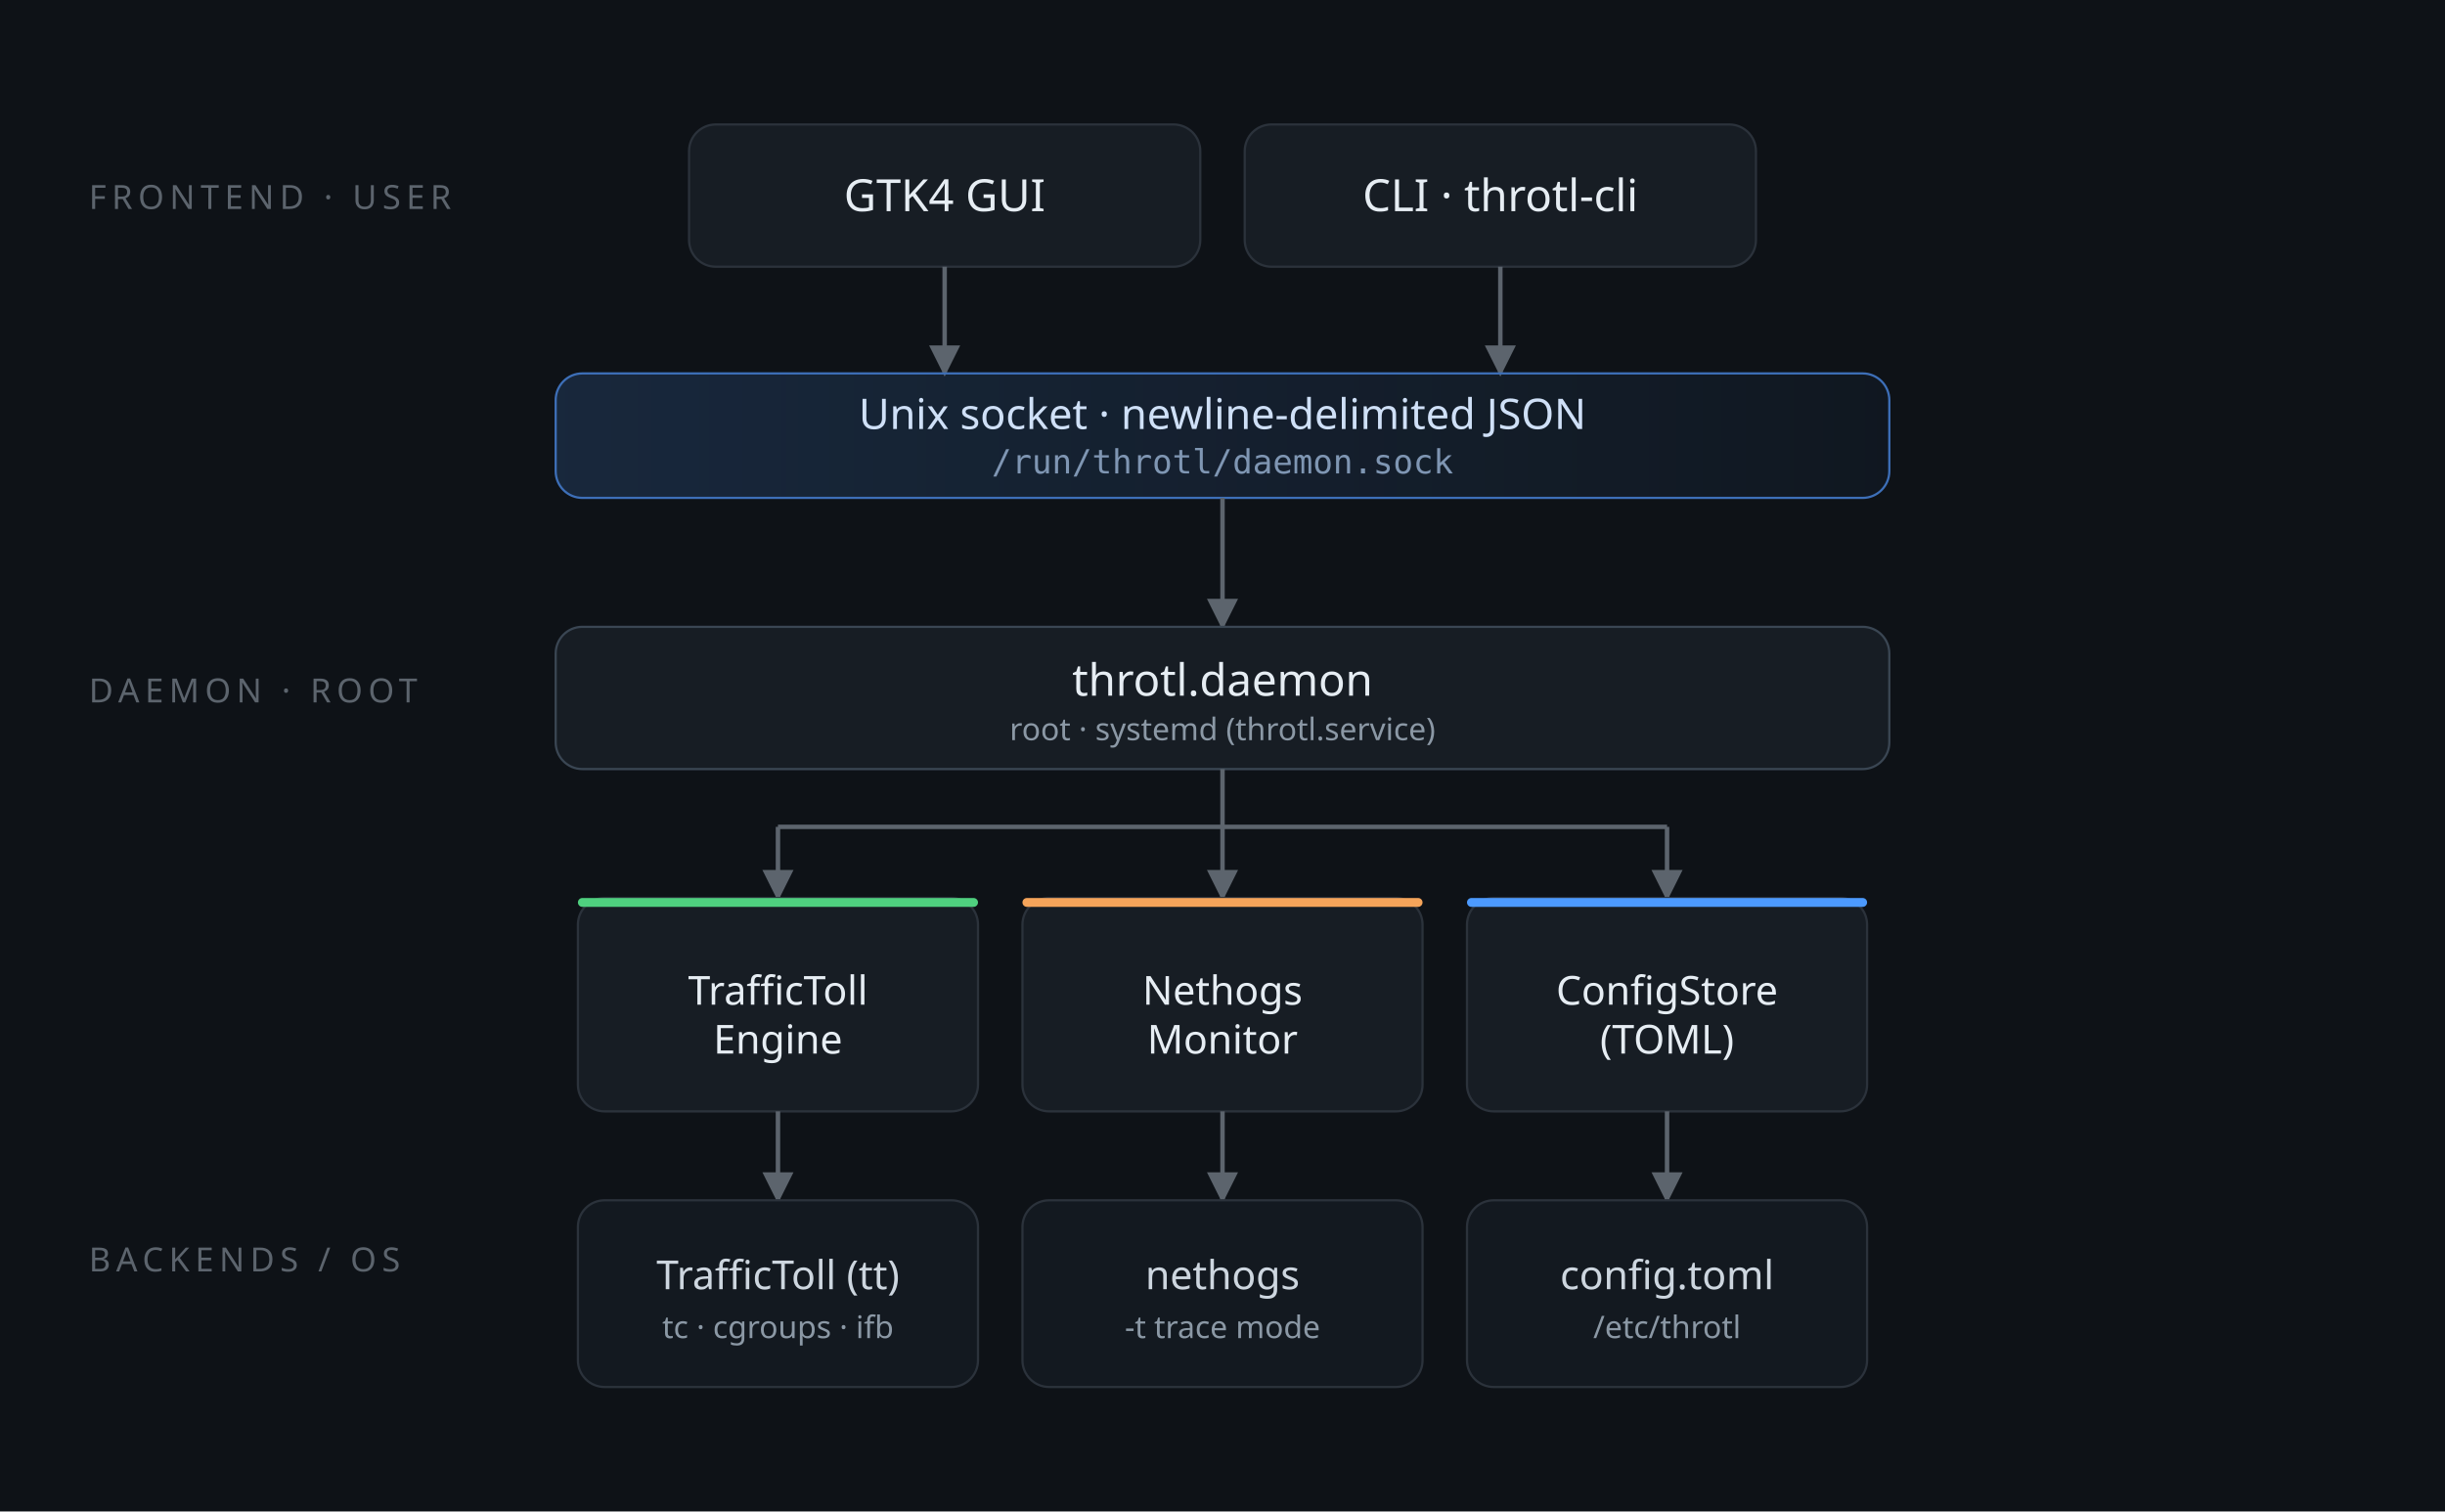
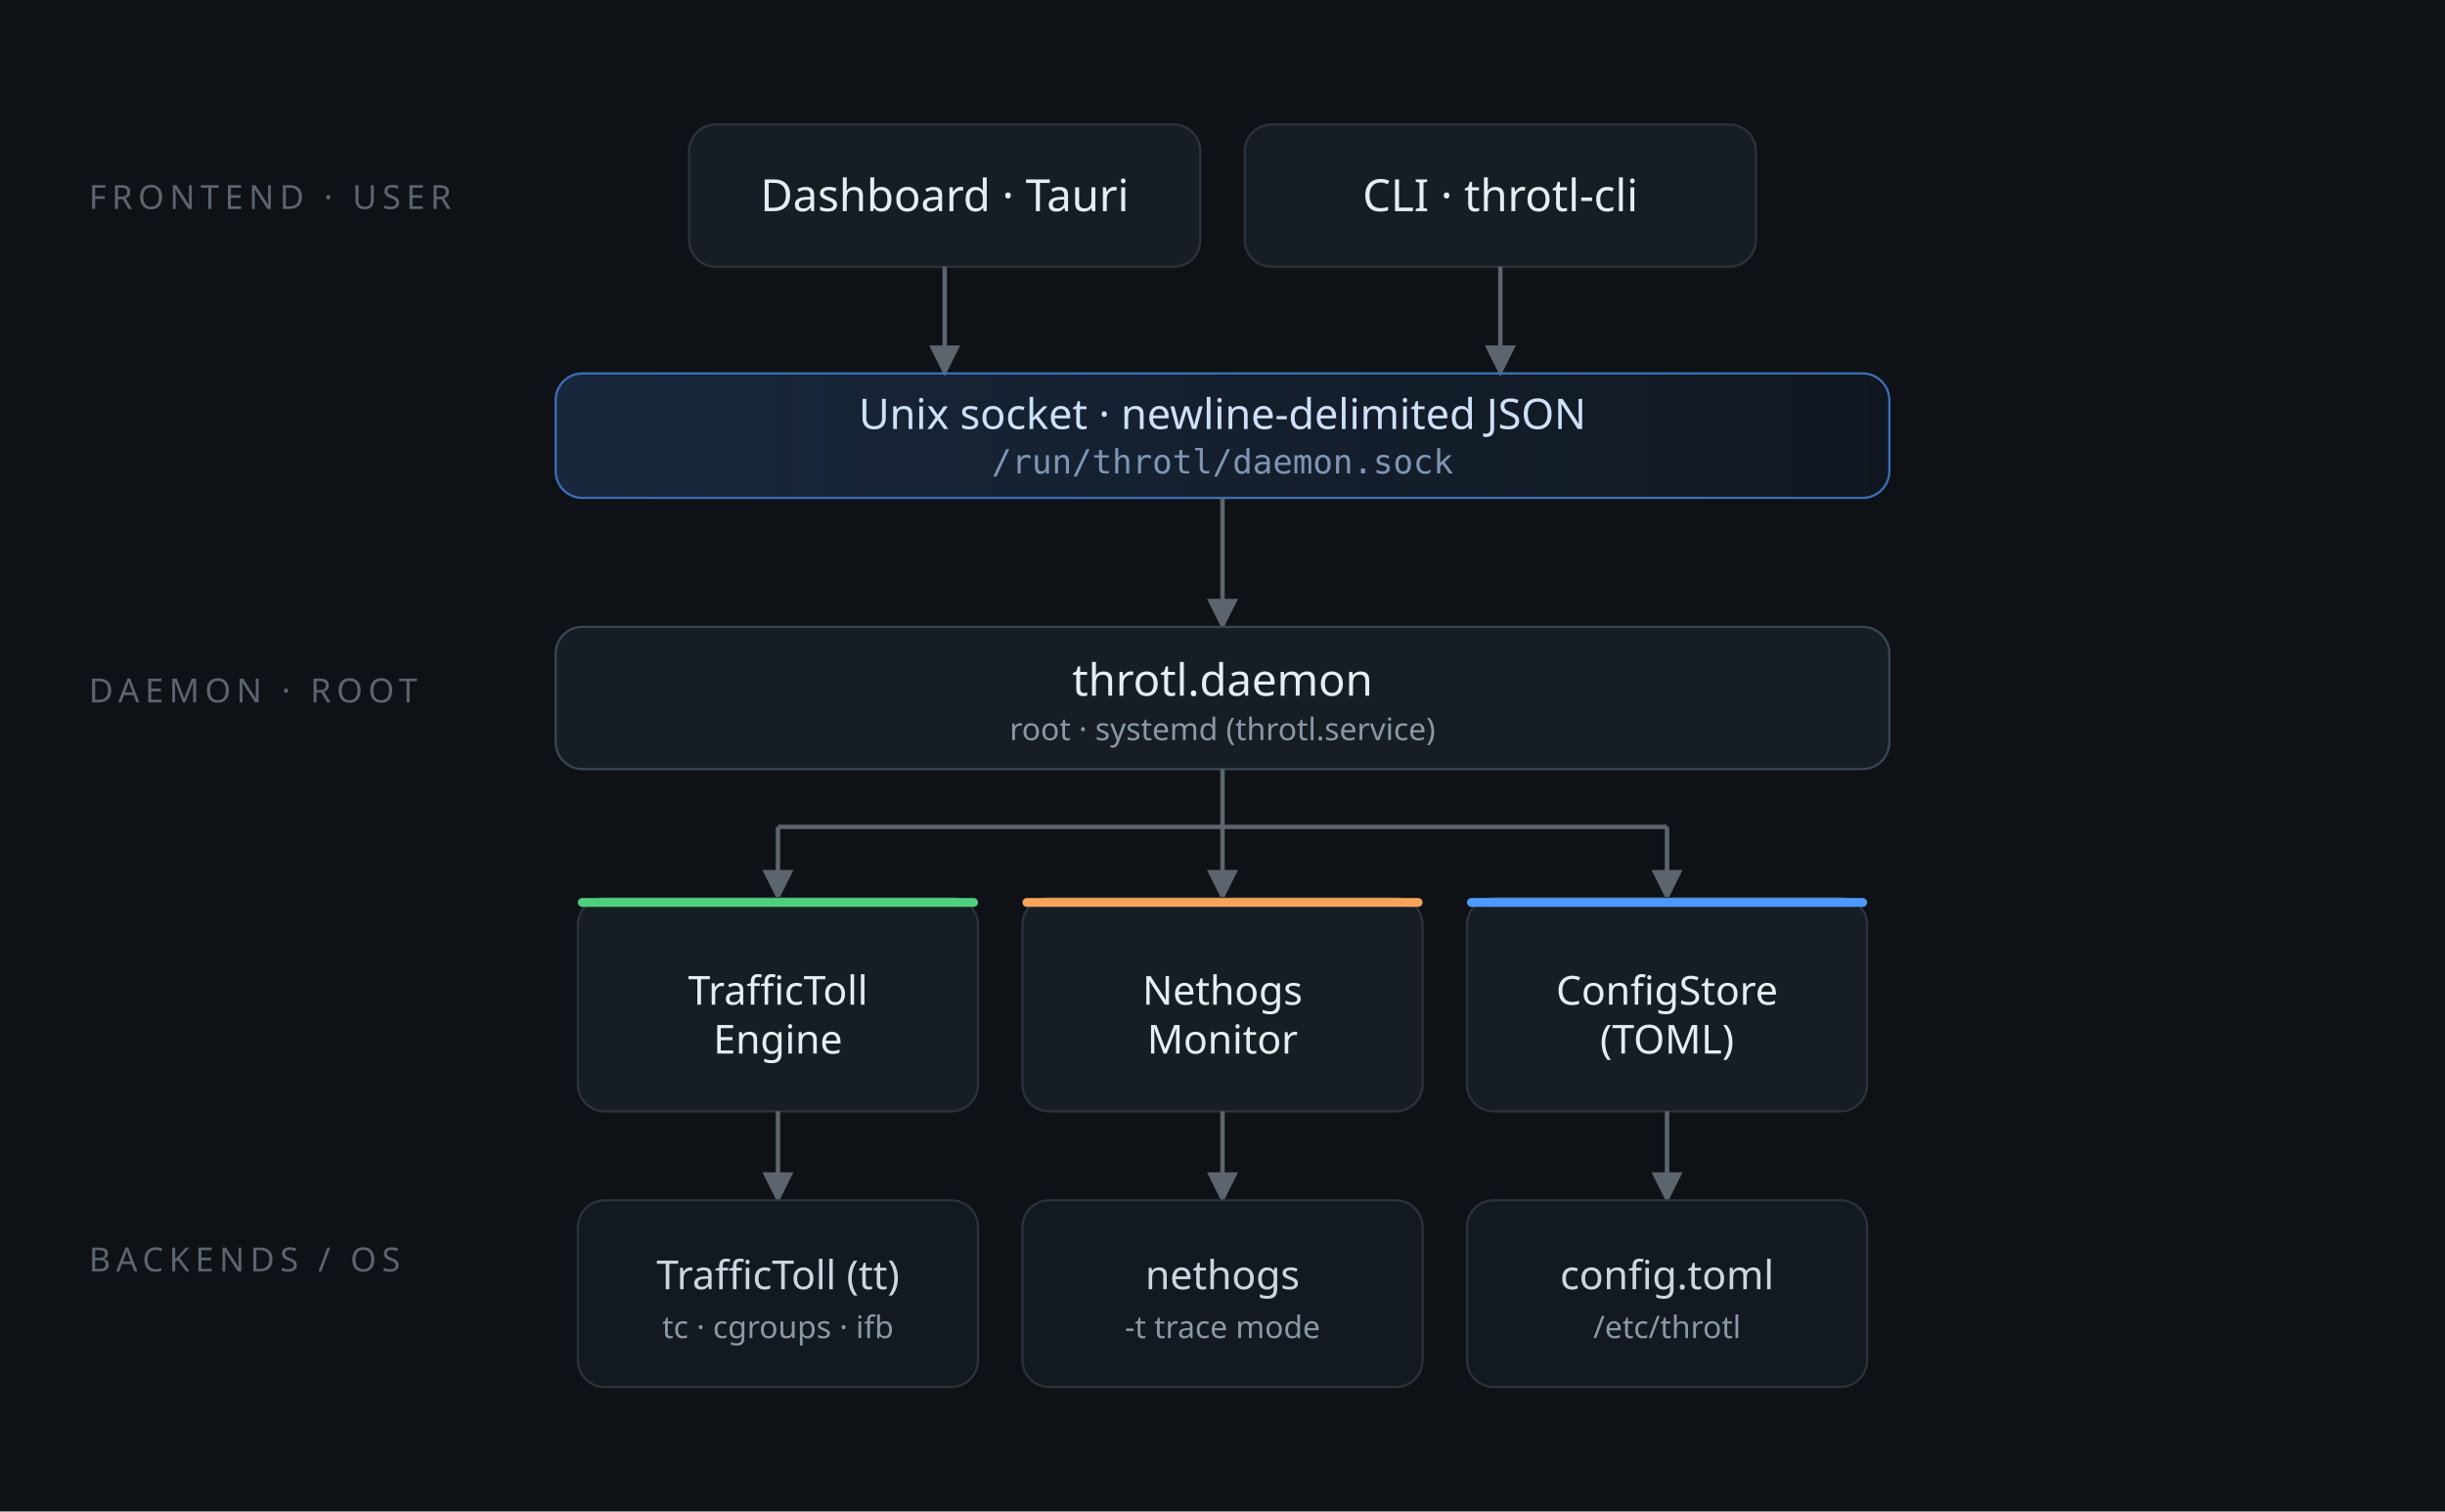
<svg xmlns="http://www.w3.org/2000/svg" width="1100" height="680" viewBox="0 0 1100 680">
  <defs>
    <marker id="arrow" viewBox="0 0 10 10" refX="9" refY="5" markerWidth="7" markerHeight="7" orient="auto-start-reverse">
      <path d="M 0 0 L 10 5 L 0 10 z" fill="#5c646d" />
    </marker>
    <linearGradient id="sock" x1="0" y1="0" x2="1" y2="0">
      <stop offset="0" stop-color="#4c9aff" stop-opacity="0.16" />
      <stop offset="1" stop-color="#4c9aff" stop-opacity="0.04" />
    </linearGradient>
  </defs>
  <rect width="1100" height="680" fill="#0e1217" />
  <g font-family="Noto Sans, DejaVu Sans, Liberation Sans, sans-serif">
    <g font-size="15" letter-spacing="2.5" fill="#5c646d">
      <text x="40" y="94">FRONTEND · USER</text>
      <text x="40" y="316">DAEMON · ROOT</text>
      <text x="40" y="572">BACKENDS / OS</text>
    </g>
    <g>
      <rect x="310" y="56" width="230" height="64" rx="12" fill="#171d24" stroke="#2b323b" />
-       <text x="425" y="95" font-size="20" fill="#e6edf3" text-anchor="middle">GTK4 GUI</text>
+       <text x="425" y="95" font-size="20" fill="#e6edf3" text-anchor="middle">Dashboard · Tauri</text>
      <rect x="560" y="56" width="230" height="64" rx="12" fill="#171d24" stroke="#2b323b" />
      <text x="675" y="95" font-size="20" fill="#e6edf3" text-anchor="middle">CLI · throtl-cli</text>
    </g>
    <path d="M 425 120 L 425 168" fill="none" stroke="#5c646d" stroke-width="2" marker-end="url(#arrow)" />
    <path d="M 675 120 L 675 168" fill="none" stroke="#5c646d" stroke-width="2" marker-end="url(#arrow)" />
    <rect x="250" y="168" width="600" height="56" rx="12" fill="url(#sock)" stroke="#3d6fb8" />
    <text x="550" y="193" font-size="19" fill="#cfe0f7" text-anchor="middle">Unix socket · newline-delimited JSON</text>
    <text x="550" y="213" font-size="15" fill="#7f96b3" text-anchor="middle" font-family="JetBrainsMono Nerd Font, monospace">/run/throtl/daemon.sock</text>
    <path d="M 550 224 L 550 282" fill="none" stroke="#5c646d" stroke-width="2" marker-end="url(#arrow)" />
    <rect x="250" y="282" width="600" height="64" rx="12" fill="#171d24" stroke="#3a4653" />
    <text x="550" y="313" font-size="20" fill="#e6edf3" text-anchor="middle">throtl.daemon</text>
    <text x="550" y="333" font-size="14" fill="#8b98a5" text-anchor="middle">root · systemd (throtl.service)</text>
    <path d="M 550 346 L 550 372" fill="none" stroke="#5c646d" stroke-width="2" />
    <path d="M 350 372 L 750 372" fill="none" stroke="#5c646d" stroke-width="2" />
    <path d="M 350 372 L 350 404" fill="none" stroke="#5c646d" stroke-width="2" marker-end="url(#arrow)" />
    <path d="M 550 372 L 550 404" fill="none" stroke="#5c646d" stroke-width="2" marker-end="url(#arrow)" />
    <path d="M 750 372 L 750 404" fill="none" stroke="#5c646d" stroke-width="2" marker-end="url(#arrow)" />
    <g>
      <rect x="260" y="404" width="180" height="96" rx="12" fill="#171d24" stroke="#2b323b" />
      <rect x="260" y="404" width="180" height="4" rx="2" fill="#4fd07f" />
      <text x="350" y="452" font-size="18" fill="#e6edf3" text-anchor="middle">TrafficToll</text>
      <text x="350" y="474" font-size="18" fill="#e6edf3" text-anchor="middle">Engine</text>
      <rect x="460" y="404" width="180" height="96" rx="12" fill="#171d24" stroke="#2b323b" />
      <rect x="460" y="404" width="180" height="4" rx="2" fill="#f5a45a" />
      <text x="550" y="452" font-size="18" fill="#e6edf3" text-anchor="middle">Nethogs</text>
      <text x="550" y="474" font-size="18" fill="#e6edf3" text-anchor="middle">Monitor</text>
      <rect x="660" y="404" width="180" height="96" rx="12" fill="#171d24" stroke="#2b323b" />
      <rect x="660" y="404" width="180" height="4" rx="2" fill="#4c9aff" />
      <text x="750" y="452" font-size="18" fill="#e6edf3" text-anchor="middle">ConfigStore</text>
      <text x="750" y="474" font-size="18" fill="#e6edf3" text-anchor="middle">(TOML)</text>
    </g>
    <path d="M 350 500 L 350 540" fill="none" stroke="#5c646d" stroke-width="2" marker-end="url(#arrow)" />
    <path d="M 550 500 L 550 540" fill="none" stroke="#5c646d" stroke-width="2" marker-end="url(#arrow)" />
    <path d="M 750 500 L 750 540" fill="none" stroke="#5c646d" stroke-width="2" marker-end="url(#arrow)" />
    <g>
      <rect x="260" y="540" width="180" height="84" rx="12" fill="#131920" stroke="#2b323b" />
      <text x="350" y="580" font-size="18" fill="#cdd6df" text-anchor="middle">TrafficToll (tt)</text>
      <text x="350" y="602" font-size="14" fill="#8b98a5" text-anchor="middle">tc · cgroups · ifb</text>
      <rect x="460" y="540" width="180" height="84" rx="12" fill="#131920" stroke="#2b323b" />
      <text x="550" y="580" font-size="18" fill="#cdd6df" text-anchor="middle">nethogs</text>
      <text x="550" y="602" font-size="14" fill="#8b98a5" text-anchor="middle">-t trace mode</text>
      <rect x="660" y="540" width="180" height="84" rx="12" fill="#131920" stroke="#2b323b" />
      <text x="750" y="580" font-size="18" fill="#cdd6df" text-anchor="middle">config.toml</text>
      <text x="750" y="602" font-size="14" fill="#8b98a5" text-anchor="middle">/etc/throtl</text>
    </g>
  </g>
</svg>
